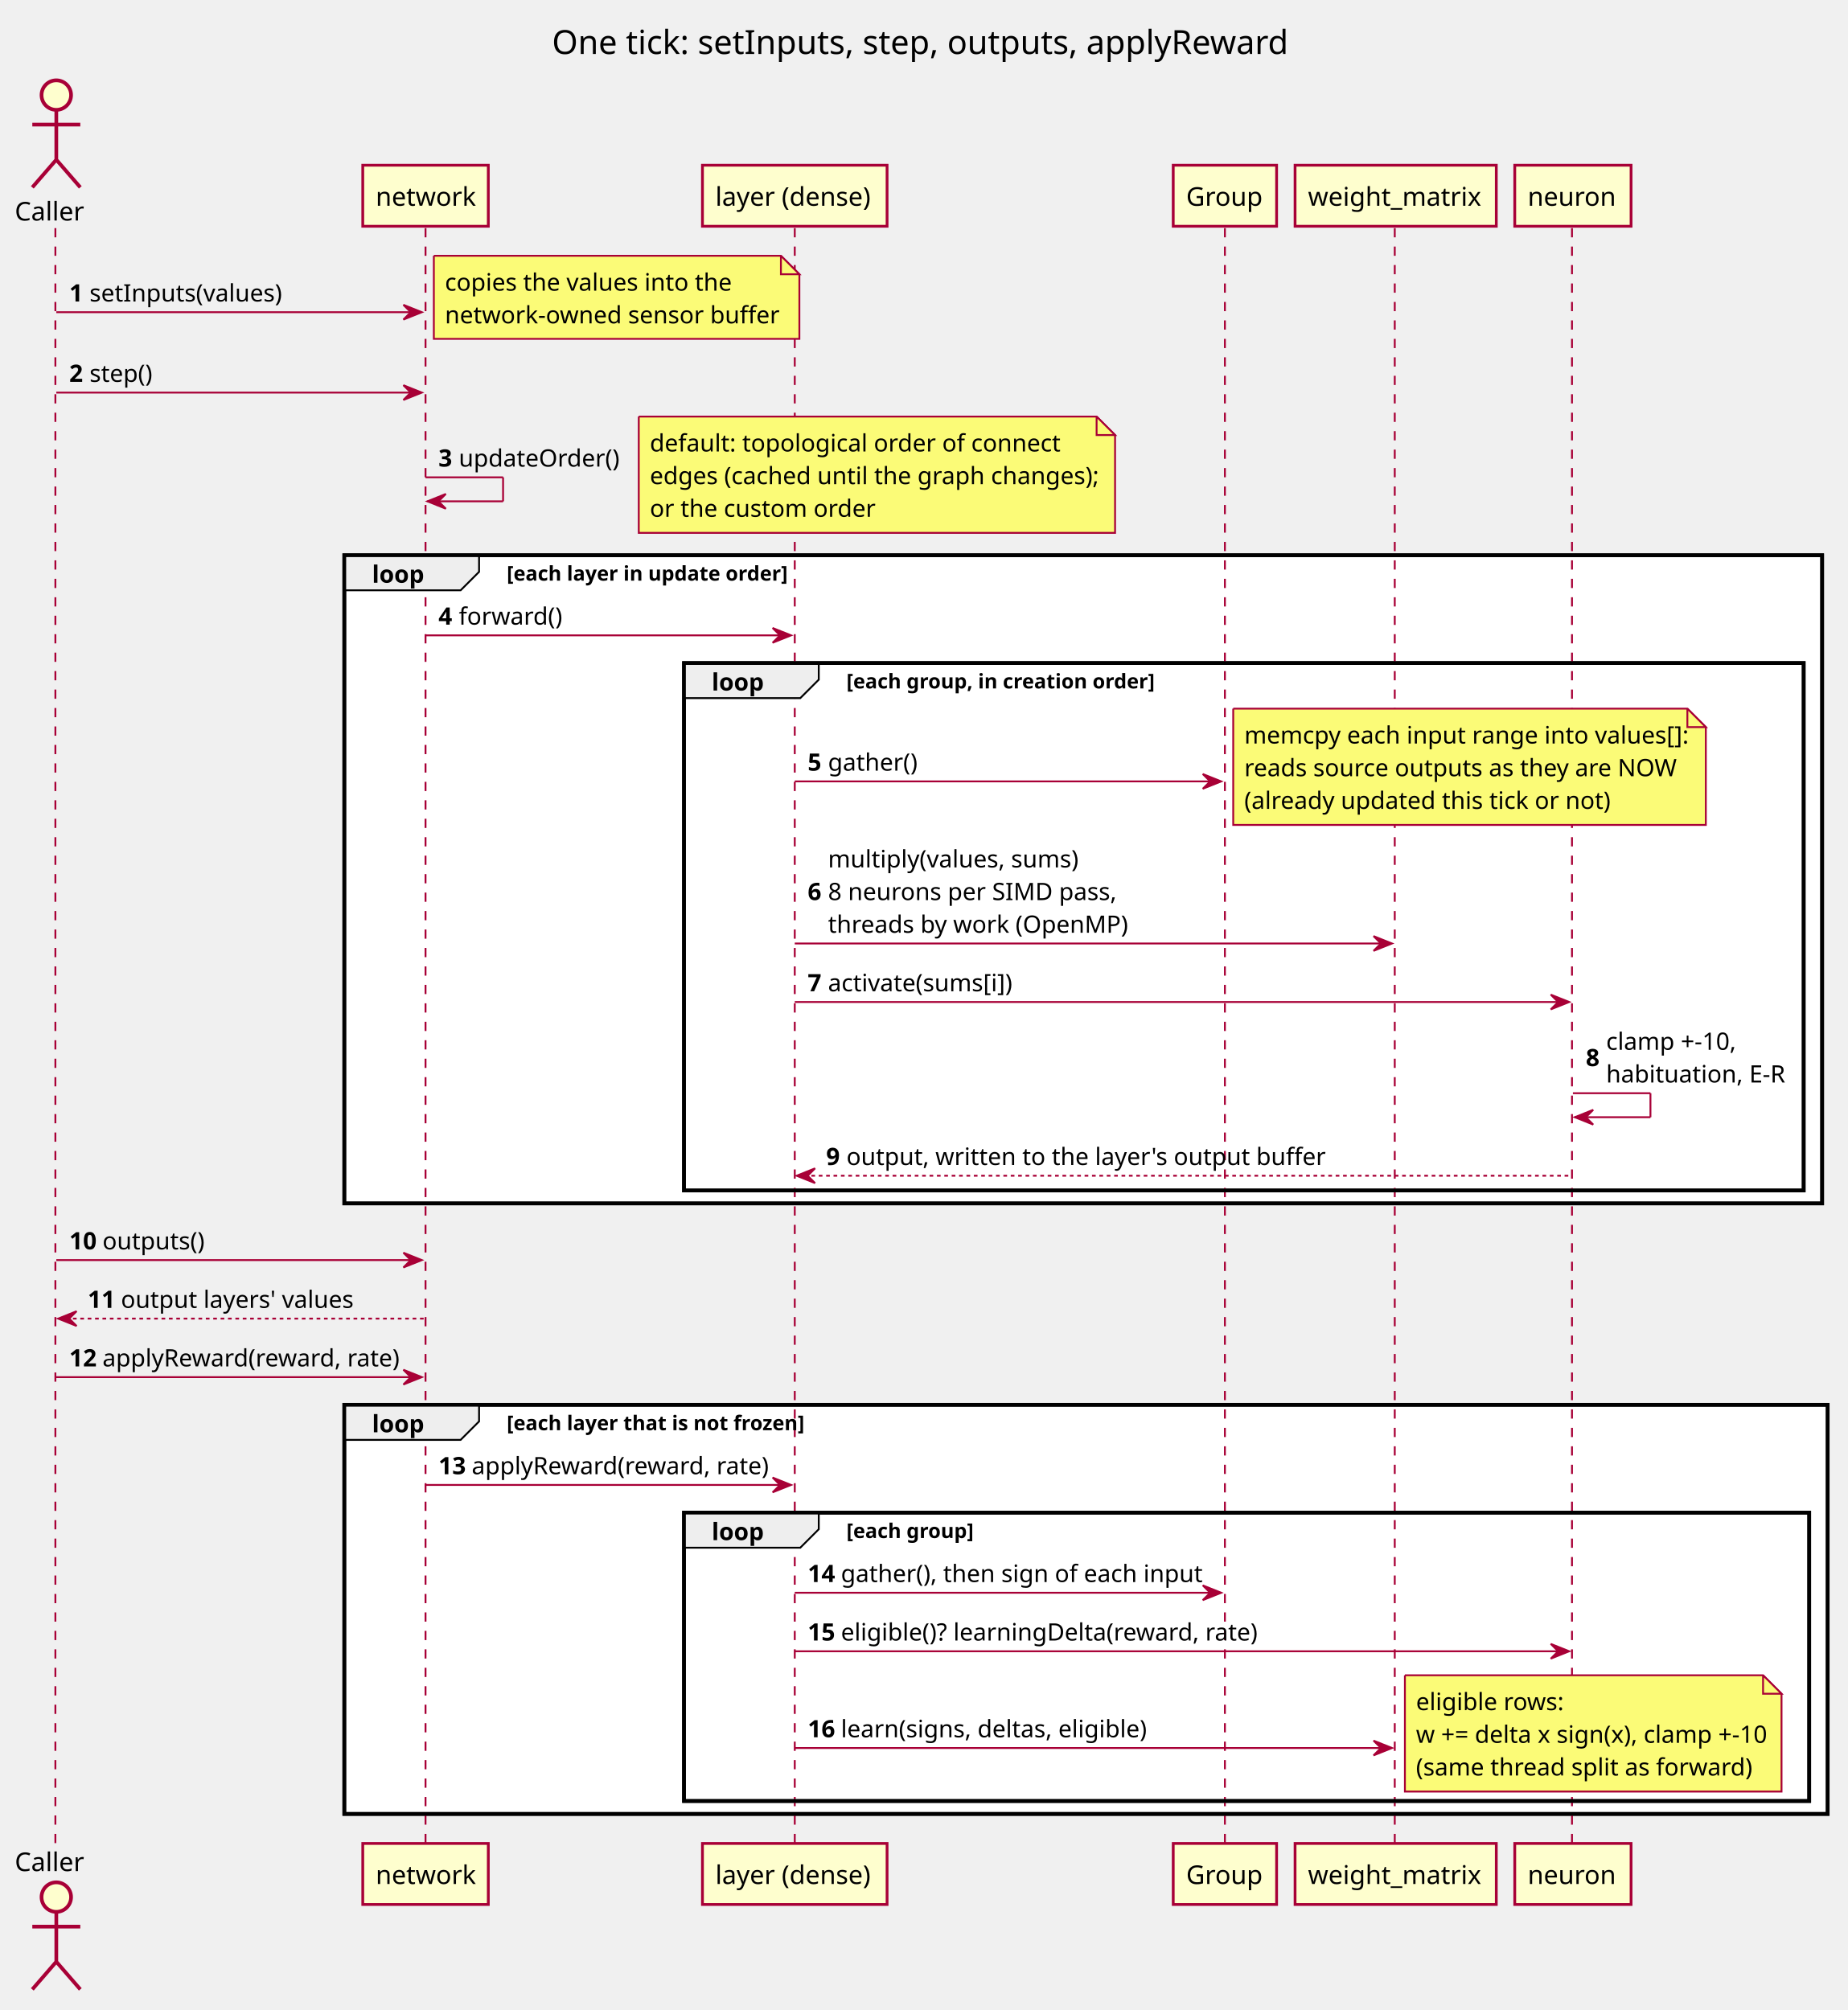
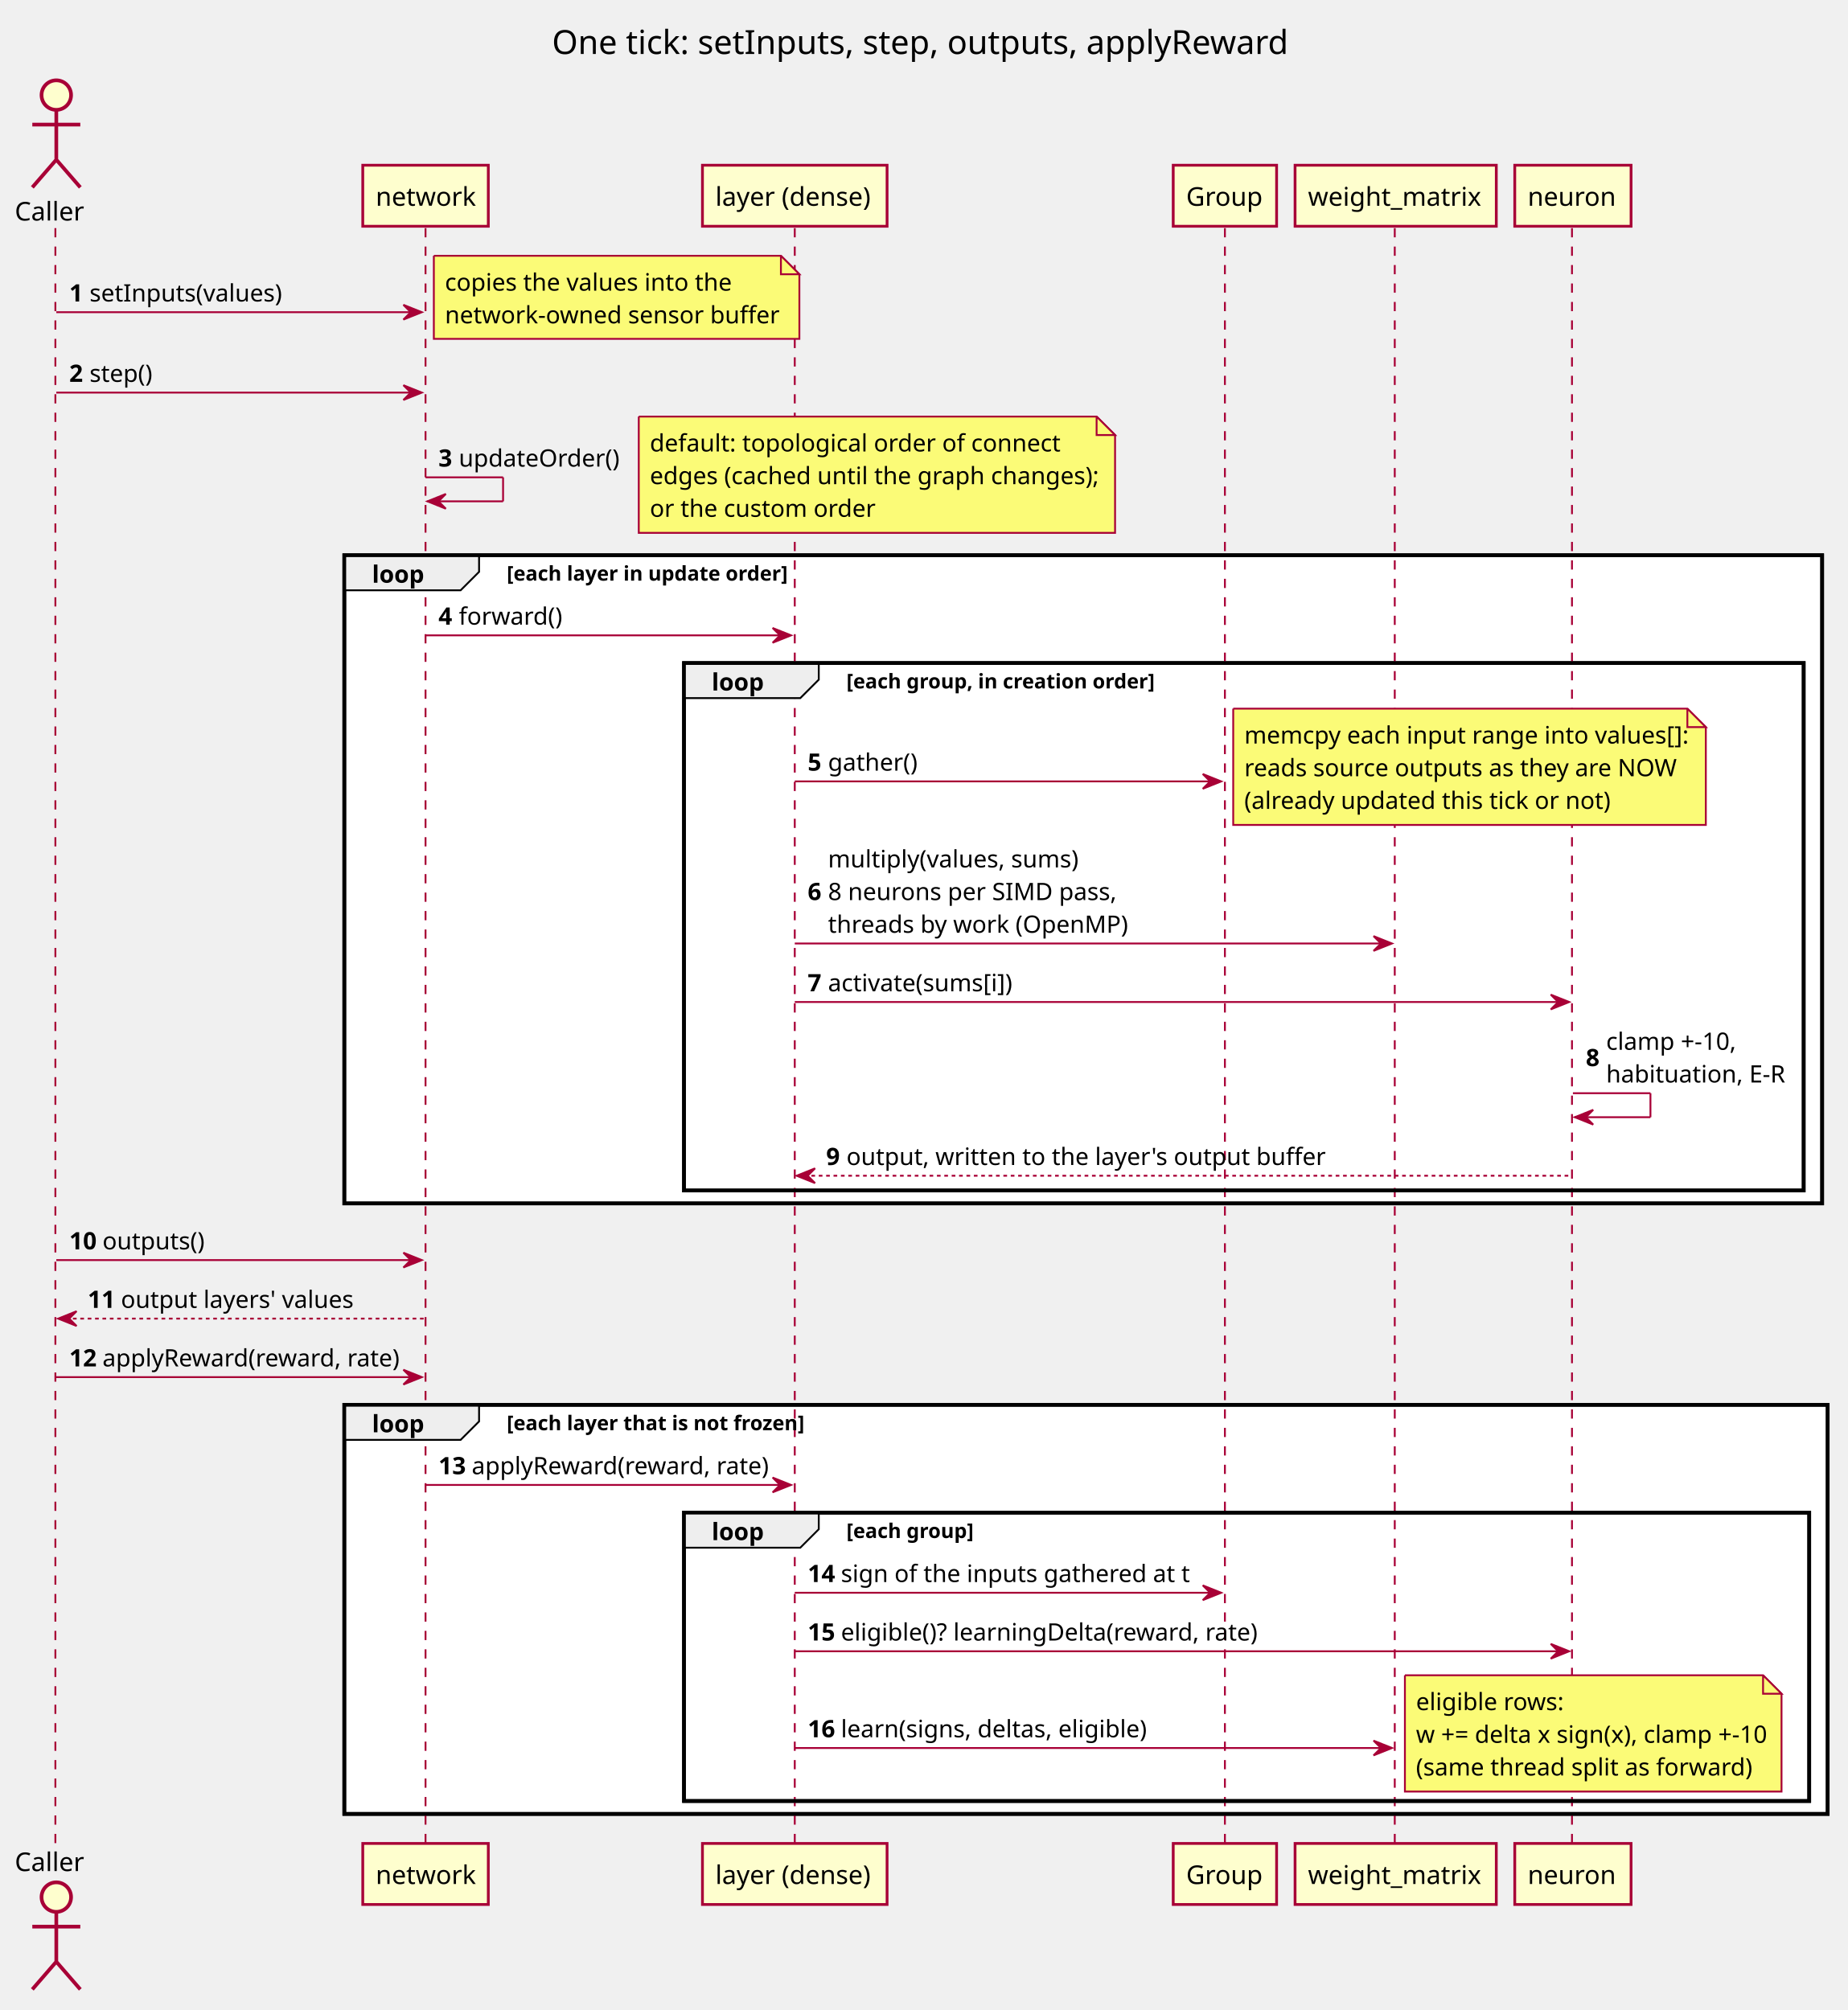
<svg xmlns="http://www.w3.org/2000/svg" contentScriptType="application/ecmascript" contentStyleType="text/css" height="1089px" preserveAspectRatio="none" style="width:1001px;height:1089px;" version="1.1" viewBox="0 0 1001 1089" width="1001px" zoomAndPan="magnify">
  <defs />
  <g>
    <text fill="#000000" font-family="sans-serif" font-size="18" lengthAdjust="spacingAndGlyphs" textLength="405" x="299" y="29.242">One tick: setInputs, step, outputs, applyReward</text>
    <rect fill="#FFFFFF" height="351.178" style="stroke: #000000; stroke-width: 2.0;" width="800.5" x="186.5" y="300.82" />
    <rect fill="#FFFFFF" height="285.766" style="stroke: #000000; stroke-width: 2.0;" width="606.5" x="370.5" y="359.232" />
    <rect fill="#FFFFFF" height="221.648" style="stroke: #000000; stroke-width: 2.0;" width="803.5" x="186.5" y="761.116" />
    <rect fill="#FFFFFF" height="156.236" style="stroke: #000000; stroke-width: 2.0;" width="609.5" x="370.5" y="819.528" />
    <line style="stroke: #A80036; stroke-width: 1.0; stroke-dasharray: 5.0,5.0;" x1="30" x2="30" y1="123.584" y2="999.764" />
    <line style="stroke: #A80036; stroke-width: 1.0; stroke-dasharray: 5.0,5.0;" x1="230.5" x2="230.5" y1="123.584" y2="999.764" />
    <line style="stroke: #A80036; stroke-width: 1.0; stroke-dasharray: 5.0,5.0;" x1="430.5" x2="430.5" y1="123.584" y2="999.764" />
    <line style="stroke: #A80036; stroke-width: 1.0; stroke-dasharray: 5.0,5.0;" x1="663.5" x2="663.5" y1="123.584" y2="999.764" />
    <line style="stroke: #A80036; stroke-width: 1.0; stroke-dasharray: 5.0,5.0;" x1="755.5" x2="755.5" y1="123.584" y2="999.764" />
    <line style="stroke: #A80036; stroke-width: 1.0; stroke-dasharray: 5.0,5.0;" x1="851.5" x2="851.5" y1="123.584" y2="999.764" />
    <text fill="#000000" font-family="sans-serif" font-size="14" lengthAdjust="spacingAndGlyphs" textLength="39" x="8" y="119.482">Caller</text>
    <ellipse cx="30.5" cy="51.516" fill="#FEFECE" rx="8" ry="8" style="stroke: #A80036; stroke-width: 2.0;" />
    <path d="M30.5,59.516 L30.5,86.516 M17.5,67.516 L43.5,67.516 M30.5,86.516 L17.5,101.516 M30.5,86.516 L43.5,101.516 " fill="none" style="stroke: #A80036; stroke-width: 2.0;" />
    <text fill="#000000" font-family="sans-serif" font-size="14" lengthAdjust="spacingAndGlyphs" textLength="39" x="8" y="1013.73">Caller</text>
    <ellipse cx="30.5" cy="1027.832" fill="#FEFECE" rx="8" ry="8" style="stroke: #A80036; stroke-width: 2.0;" />
    <path d="M30.5,1035.832 L30.5,1062.832 M17.5,1043.832 L43.5,1043.832 M30.5,1062.832 L17.5,1077.832 M30.5,1062.832 L43.5,1077.832 " fill="none" style="stroke: #A80036; stroke-width: 2.0;" />
    <rect fill="#FEFECE" height="33.068" style="stroke: #A80036; stroke-width: 1.5;" width="68" x="196.5" y="89.516" />
    <text fill="#000000" font-family="sans-serif" font-size="14" lengthAdjust="spacingAndGlyphs" textLength="54" x="203.5" y="111.482">network</text>
    <rect fill="#FEFECE" height="33.068" style="stroke: #A80036; stroke-width: 1.5;" width="68" x="196.5" y="998.764" />
    <text fill="#000000" font-family="sans-serif" font-size="14" lengthAdjust="spacingAndGlyphs" textLength="54" x="203.5" y="1020.73">network</text>
    <rect fill="#FEFECE" height="33.068" style="stroke: #A80036; stroke-width: 1.5;" width="100" x="380.5" y="89.516" />
    <text fill="#000000" font-family="sans-serif" font-size="14" lengthAdjust="spacingAndGlyphs" textLength="86" x="387.5" y="111.482">layer (dense)</text>
    <rect fill="#FEFECE" height="33.068" style="stroke: #A80036; stroke-width: 1.5;" width="100" x="380.5" y="998.764" />
    <text fill="#000000" font-family="sans-serif" font-size="14" lengthAdjust="spacingAndGlyphs" textLength="86" x="387.5" y="1020.73">layer (dense)</text>
    <rect fill="#FEFECE" height="33.068" style="stroke: #A80036; stroke-width: 1.5;" width="56" x="635.5" y="89.516" />
    <text fill="#000000" font-family="sans-serif" font-size="14" lengthAdjust="spacingAndGlyphs" textLength="42" x="642.5" y="111.482">Group</text>
    <rect fill="#FEFECE" height="33.068" style="stroke: #A80036; stroke-width: 1.5;" width="56" x="635.5" y="998.764" />
    <text fill="#000000" font-family="sans-serif" font-size="14" lengthAdjust="spacingAndGlyphs" textLength="42" x="642.5" y="1020.73">Group</text>
    <rect fill="#FEFECE" height="33.068" style="stroke: #A80036; stroke-width: 1.5;" width="109" x="701.5" y="89.516" />
    <text fill="#000000" font-family="sans-serif" font-size="14" lengthAdjust="spacingAndGlyphs" textLength="95" x="708.5" y="111.482">weight_matrix</text>
    <rect fill="#FEFECE" height="33.068" style="stroke: #A80036; stroke-width: 1.5;" width="109" x="701.5" y="998.764" />
    <text fill="#000000" font-family="sans-serif" font-size="14" lengthAdjust="spacingAndGlyphs" textLength="95" x="708.5" y="1020.73">weight_matrix</text>
    <rect fill="#FEFECE" height="33.068" style="stroke: #A80036; stroke-width: 1.5;" width="63" x="820.5" y="89.516" />
    <text fill="#000000" font-family="sans-serif" font-size="14" lengthAdjust="spacingAndGlyphs" textLength="49" x="827.5" y="111.482">neuron</text>
    <rect fill="#FEFECE" height="33.068" style="stroke: #A80036; stroke-width: 1.5;" width="63" x="820.5" y="998.764" />
    <text fill="#000000" font-family="sans-serif" font-size="14" lengthAdjust="spacingAndGlyphs" textLength="49" x="827.5" y="1020.73">neuron</text>
    <polygon fill="#A80036" points="218.5,165.143,228.5,169.143,218.5,173.143,222.5,169.143" style="stroke: #A80036; stroke-width: 1.0;" />
    <line style="stroke: #A80036; stroke-width: 1.0;" x1="30.5" x2="224.5" y1="169.143" y2="169.143" />
    <text fill="#000000" font-family="sans-serif" font-size="13" font-weight="bold" lengthAdjust="spacingAndGlyphs" textLength="7" x="37.5" y="163.334">1</text>
    <text fill="#000000" font-family="sans-serif" font-size="13" lengthAdjust="spacingAndGlyphs" textLength="103" x="48.5" y="163.334">setInputs(values)</text>
    <path d="M235,138.584 L235,183.584 L433,183.584 L433,148.584 L423,138.584 L235,138.584 " fill="#FBFB77" style="stroke: #A80036; stroke-width: 1.0;" />
    <path d="M423,138.584 L423,148.584 L433,148.584 L423,138.584 " fill="#FBFB77" style="stroke: #A80036; stroke-width: 1.0;" />
    <text fill="#000000" font-family="sans-serif" font-size="13" lengthAdjust="spacingAndGlyphs" textLength="152" x="241" y="157.481">copies the values into the</text>
    <text fill="#000000" font-family="sans-serif" font-size="13" lengthAdjust="spacingAndGlyphs" textLength="177" x="241" y="175.187">network-owned sensor buffer</text>
    <polygon fill="#A80036" points="218.5,208.702,228.5,212.702,218.5,216.702,222.5,212.702" style="stroke: #A80036; stroke-width: 1.0;" />
    <line style="stroke: #A80036; stroke-width: 1.0;" x1="30.5" x2="224.5" y1="212.702" y2="212.702" />
    <text fill="#000000" font-family="sans-serif" font-size="13" font-weight="bold" lengthAdjust="spacingAndGlyphs" textLength="7" x="37.5" y="206.893">2</text>
    <text fill="#000000" font-family="sans-serif" font-size="13" lengthAdjust="spacingAndGlyphs" textLength="34" x="48.5" y="206.893">step()</text>
    <line style="stroke: #A80036; stroke-width: 1.0;" x1="230.5" x2="272.5" y1="258.614" y2="258.614" />
    <line style="stroke: #A80036; stroke-width: 1.0;" x1="272.5" x2="272.5" y1="258.614" y2="271.614" />
    <line style="stroke: #A80036; stroke-width: 1.0;" x1="231.5" x2="272.5" y1="271.614" y2="271.614" />
    <polygon fill="#A80036" points="241.5,267.614,231.5,271.614,241.5,275.614,237.5,271.614" style="stroke: #A80036; stroke-width: 1.0;" />
    <text fill="#000000" font-family="sans-serif" font-size="13" font-weight="bold" lengthAdjust="spacingAndGlyphs" textLength="7" x="237.5" y="252.805">3</text>
    <text fill="#000000" font-family="sans-serif" font-size="13" lengthAdjust="spacingAndGlyphs" textLength="86" x="248.5" y="252.805">updateOrder()</text>
    <path d="M346,225.702 L346,288.702 L604,288.702 L604,235.702 L594,225.702 L346,225.702 " fill="#FBFB77" style="stroke: #A80036; stroke-width: 1.0;" />
    <path d="M594,225.702 L594,235.702 L604,235.702 L594,225.702 " fill="#FBFB77" style="stroke: #A80036; stroke-width: 1.0;" />
    <text fill="#000000" font-family="sans-serif" font-size="13" lengthAdjust="spacingAndGlyphs" textLength="217" x="352" y="244.599">default: topological order of connect</text>
    <text fill="#000000" font-family="sans-serif" font-size="13" lengthAdjust="spacingAndGlyphs" textLength="237" x="352" y="262.305">edges (cached until the graph changes);</text>
    <text fill="#000000" font-family="sans-serif" font-size="13" lengthAdjust="spacingAndGlyphs" textLength="120" x="352" y="280.011">or the custom order</text>
    <path d="M186.5,300.82 L259.5,300.82 L259.5,309.82 L249.5,319.82 L186.5,319.82 L186.5,300.82 " fill="#EEEEEE" style="stroke: #000000; stroke-width: 1.0;" />
    <rect fill="none" height="351.178" style="stroke: #000000; stroke-width: 2.0;" width="800.5" x="186.5" y="300.82" />
    <text fill="#000000" font-family="sans-serif" font-size="13" font-weight="bold" lengthAdjust="spacingAndGlyphs" textLength="28" x="201.5" y="315.717">loop</text>
    <text fill="#000000" font-family="sans-serif" font-size="11" font-weight="bold" lengthAdjust="spacingAndGlyphs" textLength="156" x="274.5" y="314.579">[each layer in update order]</text>
    <polygon fill="#A80036" points="418.5,340.232,428.5,344.232,418.5,348.232,422.5,344.232" style="stroke: #A80036; stroke-width: 1.0;" />
    <line style="stroke: #A80036; stroke-width: 1.0;" x1="230.5" x2="424.5" y1="344.232" y2="344.232" />
    <text fill="#000000" font-family="sans-serif" font-size="13" font-weight="bold" lengthAdjust="spacingAndGlyphs" textLength="7" x="237.5" y="338.423">4</text>
    <text fill="#000000" font-family="sans-serif" font-size="13" lengthAdjust="spacingAndGlyphs" textLength="55" x="248.5" y="338.423">forward()</text>
    <path d="M370.5,359.232 L443.5,359.232 L443.5,368.232 L433.5,378.232 L370.5,378.232 L370.5,359.232 " fill="#EEEEEE" style="stroke: #000000; stroke-width: 1.0;" />
    <rect fill="none" height="285.766" style="stroke: #000000; stroke-width: 2.0;" width="606.5" x="370.5" y="359.232" />
    <text fill="#000000" font-family="sans-serif" font-size="13" font-weight="bold" lengthAdjust="spacingAndGlyphs" textLength="28" x="385.5" y="374.129">loop</text>
    <text fill="#000000" font-family="sans-serif" font-size="11" font-weight="bold" lengthAdjust="spacingAndGlyphs" textLength="171" x="458.5" y="372.991">[each group, in creation order]</text>
    <polygon fill="#A80036" points="651.5,419.35,661.5,423.35,651.5,427.35,655.5,423.35" style="stroke: #A80036; stroke-width: 1.0;" />
    <line style="stroke: #A80036; stroke-width: 1.0;" x1="430.5" x2="657.5" y1="423.35" y2="423.35" />
    <text fill="#000000" font-family="sans-serif" font-size="13" font-weight="bold" lengthAdjust="spacingAndGlyphs" textLength="7" x="437.5" y="417.541">5</text>
    <text fill="#000000" font-family="sans-serif" font-size="13" lengthAdjust="spacingAndGlyphs" textLength="48" x="448.5" y="417.541">gather()</text>
    <path d="M668,383.938 L668,446.938 L924,446.938 L924,393.938 L914,383.938 L668,383.938 " fill="#FBFB77" style="stroke: #A80036; stroke-width: 1.0;" />
    <path d="M914,383.938 L914,393.938 L924,393.938 L914,383.938 " fill="#FBFB77" style="stroke: #A80036; stroke-width: 1.0;" />
    <text fill="#000000" font-family="sans-serif" font-size="13" lengthAdjust="spacingAndGlyphs" textLength="235" x="674" y="402.835">memcpy each input range into values[]:</text>
    <text fill="#000000" font-family="sans-serif" font-size="13" lengthAdjust="spacingAndGlyphs" textLength="230" x="674" y="420.541">reads source outputs as they are NOW</text>
    <text fill="#000000" font-family="sans-serif" font-size="13" lengthAdjust="spacingAndGlyphs" textLength="195" x="674" y="438.247">(already updated this tick or not)</text>
    <polygon fill="#A80036" points="744,507.174,754,511.174,744,515.174,748,511.174" style="stroke: #A80036; stroke-width: 1.0;" />
    <line style="stroke: #A80036; stroke-width: 1.0;" x1="430.5" x2="750" y1="511.174" y2="511.174" />
    <text fill="#000000" font-family="sans-serif" font-size="13" font-weight="bold" lengthAdjust="spacingAndGlyphs" textLength="7" x="437.5" y="487.659">6</text>
    <text fill="#000000" font-family="sans-serif" font-size="13" lengthAdjust="spacingAndGlyphs" textLength="133" x="448.5" y="469.953">multiply(values, sums)</text>
    <text fill="#000000" font-family="sans-serif" font-size="13" lengthAdjust="spacingAndGlyphs" textLength="151" x="448.5" y="487.659">8 neurons per SIMD pass,</text>
    <text fill="#000000" font-family="sans-serif" font-size="13" lengthAdjust="spacingAndGlyphs" textLength="161" x="448.5" y="505.365">threads by work (OpenMP)</text>
    <polygon fill="#A80036" points="840,538.88,850,542.88,840,546.88,844,542.88" style="stroke: #A80036; stroke-width: 1.0;" />
    <line style="stroke: #A80036; stroke-width: 1.0;" x1="430.5" x2="846" y1="542.88" y2="542.88" />
    <text fill="#000000" font-family="sans-serif" font-size="13" font-weight="bold" lengthAdjust="spacingAndGlyphs" textLength="7" x="437.5" y="537.071">7</text>
    <text fill="#000000" font-family="sans-serif" font-size="13" lengthAdjust="spacingAndGlyphs" textLength="98" x="448.5" y="537.071">activate(sums[i])</text>
    <line style="stroke: #A80036; stroke-width: 1.0;" x1="852" x2="894" y1="592.292" y2="592.292" />
    <line style="stroke: #A80036; stroke-width: 1.0;" x1="894" x2="894" y1="592.292" y2="605.292" />
    <line style="stroke: #A80036; stroke-width: 1.0;" x1="853" x2="894" y1="605.292" y2="605.292" />
    <polygon fill="#A80036" points="863,601.292,853,605.292,863,609.292,859,605.292" style="stroke: #A80036; stroke-width: 1.0;" />
    <text fill="#000000" font-family="sans-serif" font-size="13" font-weight="bold" lengthAdjust="spacingAndGlyphs" textLength="7" x="859" y="577.63">8</text>
    <text fill="#000000" font-family="sans-serif" font-size="13" lengthAdjust="spacingAndGlyphs" textLength="67" x="870" y="568.777">clamp +-10,</text>
    <text fill="#000000" font-family="sans-serif" font-size="13" lengthAdjust="spacingAndGlyphs" textLength="95" x="870" y="586.483">habituation, E-R</text>
    <polygon fill="#A80036" points="441.5,632.998,431.5,636.998,441.5,640.998,437.5,636.998" style="stroke: #A80036; stroke-width: 1.0;" />
    <line style="stroke: #A80036; stroke-width: 1.0; stroke-dasharray: 2.0,2.0;" x1="435.5" x2="851" y1="636.998" y2="636.998" />
    <text fill="#000000" font-family="sans-serif" font-size="13" font-weight="bold" lengthAdjust="spacingAndGlyphs" textLength="7" x="447.5" y="631.189">9</text>
    <text fill="#000000" font-family="sans-serif" font-size="13" lengthAdjust="spacingAndGlyphs" textLength="255" x="458.5" y="631.189">output, written to the layer's output buffer</text>
    <polygon fill="#A80036" points="218.5,678.704,228.5,682.704,218.5,686.704,222.5,682.704" style="stroke: #A80036; stroke-width: 1.0;" />
    <line style="stroke: #A80036; stroke-width: 1.0;" x1="30.5" x2="224.5" y1="682.704" y2="682.704" />
    <text fill="#000000" font-family="sans-serif" font-size="13" font-weight="bold" lengthAdjust="spacingAndGlyphs" textLength="14" x="37.5" y="676.895">10</text>
    <text fill="#000000" font-family="sans-serif" font-size="13" lengthAdjust="spacingAndGlyphs" textLength="56" x="55.5" y="676.895">outputs()</text>
    <polygon fill="#A80036" points="41.5,710.41,31.5,714.41,41.5,718.41,37.5,714.41" style="stroke: #A80036; stroke-width: 1.0;" />
    <line style="stroke: #A80036; stroke-width: 1.0; stroke-dasharray: 2.0,2.0;" x1="35.5" x2="229.5" y1="714.41" y2="714.41" />
    <text fill="#000000" font-family="sans-serif" font-size="13" font-weight="bold" lengthAdjust="spacingAndGlyphs" textLength="14" x="47.5" y="708.601">11</text>
    <text fill="#000000" font-family="sans-serif" font-size="13" lengthAdjust="spacingAndGlyphs" textLength="124" x="65.5" y="708.601">output layers' values</text>
    <polygon fill="#A80036" points="218.5,742.116,228.5,746.116,218.5,750.116,222.5,746.116" style="stroke: #A80036; stroke-width: 1.0;" />
    <line style="stroke: #A80036; stroke-width: 1.0;" x1="30.5" x2="224.5" y1="746.116" y2="746.116" />
    <text fill="#000000" font-family="sans-serif" font-size="13" font-weight="bold" lengthAdjust="spacingAndGlyphs" textLength="14" x="37.5" y="740.307">12</text>
    <text fill="#000000" font-family="sans-serif" font-size="13" lengthAdjust="spacingAndGlyphs" textLength="158" x="55.5" y="740.307">applyReward(reward, rate)</text>
    <path d="M186.5,761.116 L259.5,761.116 L259.5,770.116 L249.5,780.116 L186.5,780.116 L186.5,761.116 " fill="#EEEEEE" style="stroke: #000000; stroke-width: 1.0;" />
    <rect fill="none" height="221.648" style="stroke: #000000; stroke-width: 2.0;" width="803.5" x="186.5" y="761.116" />
    <text fill="#000000" font-family="sans-serif" font-size="13" font-weight="bold" lengthAdjust="spacingAndGlyphs" textLength="28" x="201.5" y="776.013">loop</text>
    <text fill="#000000" font-family="sans-serif" font-size="11" font-weight="bold" lengthAdjust="spacingAndGlyphs" textLength="164" x="274.5" y="774.875">[each layer that is not frozen]</text>
    <polygon fill="#A80036" points="418.5,800.528,428.5,804.528,418.5,808.528,422.5,804.528" style="stroke: #A80036; stroke-width: 1.0;" />
    <line style="stroke: #A80036; stroke-width: 1.0;" x1="230.5" x2="424.5" y1="804.528" y2="804.528" />
    <text fill="#000000" font-family="sans-serif" font-size="13" font-weight="bold" lengthAdjust="spacingAndGlyphs" textLength="14" x="237.5" y="798.719">13</text>
    <text fill="#000000" font-family="sans-serif" font-size="13" lengthAdjust="spacingAndGlyphs" textLength="158" x="255.5" y="798.719">applyReward(reward, rate)</text>
    <path d="M370.5,819.528 L443.5,819.528 L443.5,828.528 L433.5,838.528 L370.5,838.528 L370.5,819.528 " fill="#EEEEEE" style="stroke: #000000; stroke-width: 1.0;" />
    <rect fill="none" height="156.236" style="stroke: #000000; stroke-width: 2.0;" width="609.5" x="370.5" y="819.528" />
    <text fill="#000000" font-family="sans-serif" font-size="13" font-weight="bold" lengthAdjust="spacingAndGlyphs" textLength="28" x="385.5" y="834.425">loop</text>
    <text fill="#000000" font-family="sans-serif" font-size="11" font-weight="bold" lengthAdjust="spacingAndGlyphs" textLength="71" x="458.5" y="833.287">[each group]</text>
    <polygon fill="#A80036" points="651.5,858.94,661.5,862.94,651.5,866.94,655.5,862.94" style="stroke: #A80036; stroke-width: 1.0;" />
    <line style="stroke: #A80036; stroke-width: 1.0;" x1="430.5" x2="657.5" y1="862.94" y2="862.94" />
    <text fill="#000000" font-family="sans-serif" font-size="13" font-weight="bold" lengthAdjust="spacingAndGlyphs" textLength="14" x="437.5" y="857.131">14</text>
-     <text fill="#000000" font-family="sans-serif" font-size="13" lengthAdjust="spacingAndGlyphs" textLength="191" x="455.5" y="857.131">gather(), then sign of each input</text>
+     <text fill="#000000" font-family="sans-serif" font-size="13" lengthAdjust="spacingAndGlyphs" x="455.5" y="857.131">sign of the inputs gathered at t</text>
    <polygon fill="#A80036" points="840,890.646,850,894.646,840,898.646,844,894.646" style="stroke: #A80036; stroke-width: 1.0;" />
    <line style="stroke: #A80036; stroke-width: 1.0;" x1="430.5" x2="846" y1="894.646" y2="894.646" />
    <text fill="#000000" font-family="sans-serif" font-size="13" font-weight="bold" lengthAdjust="spacingAndGlyphs" textLength="14" x="437.5" y="888.837">15</text>
    <text fill="#000000" font-family="sans-serif" font-size="13" lengthAdjust="spacingAndGlyphs" textLength="219" x="455.5" y="888.837">eligible()? learningDelta(reward, rate)</text>
    <polygon fill="#A80036" points="744,943.058,754,947.058,744,951.058,748,947.058" style="stroke: #A80036; stroke-width: 1.0;" />
    <line style="stroke: #A80036; stroke-width: 1.0;" x1="430.5" x2="750" y1="947.058" y2="947.058" />
    <text fill="#000000" font-family="sans-serif" font-size="13" font-weight="bold" lengthAdjust="spacingAndGlyphs" textLength="14" x="437.5" y="941.249">16</text>
    <text fill="#000000" font-family="sans-serif" font-size="13" lengthAdjust="spacingAndGlyphs" textLength="159" x="455.5" y="941.249">learn(signs, deltas, eligible)</text>
    <path d="M761,907.646 L761,970.646 L965,970.646 L965,917.646 L955,907.646 L761,907.646 " fill="#FBFB77" style="stroke: #A80036; stroke-width: 1.0;" />
    <path d="M955,907.646 L955,917.646 L965,917.646 L955,907.646 " fill="#FBFB77" style="stroke: #A80036; stroke-width: 1.0;" />
    <text fill="#000000" font-family="sans-serif" font-size="13" lengthAdjust="spacingAndGlyphs" textLength="77" x="767" y="926.543">eligible rows:</text>
    <text fill="#000000" font-family="sans-serif" font-size="13" lengthAdjust="spacingAndGlyphs" textLength="183" x="767" y="944.249">w += delta x sign(x), clamp +-10</text>
    <text fill="#000000" font-family="sans-serif" font-size="13" lengthAdjust="spacingAndGlyphs" textLength="177" x="767" y="961.955">(same thread split as forward)</text>
  </g>
</svg>
